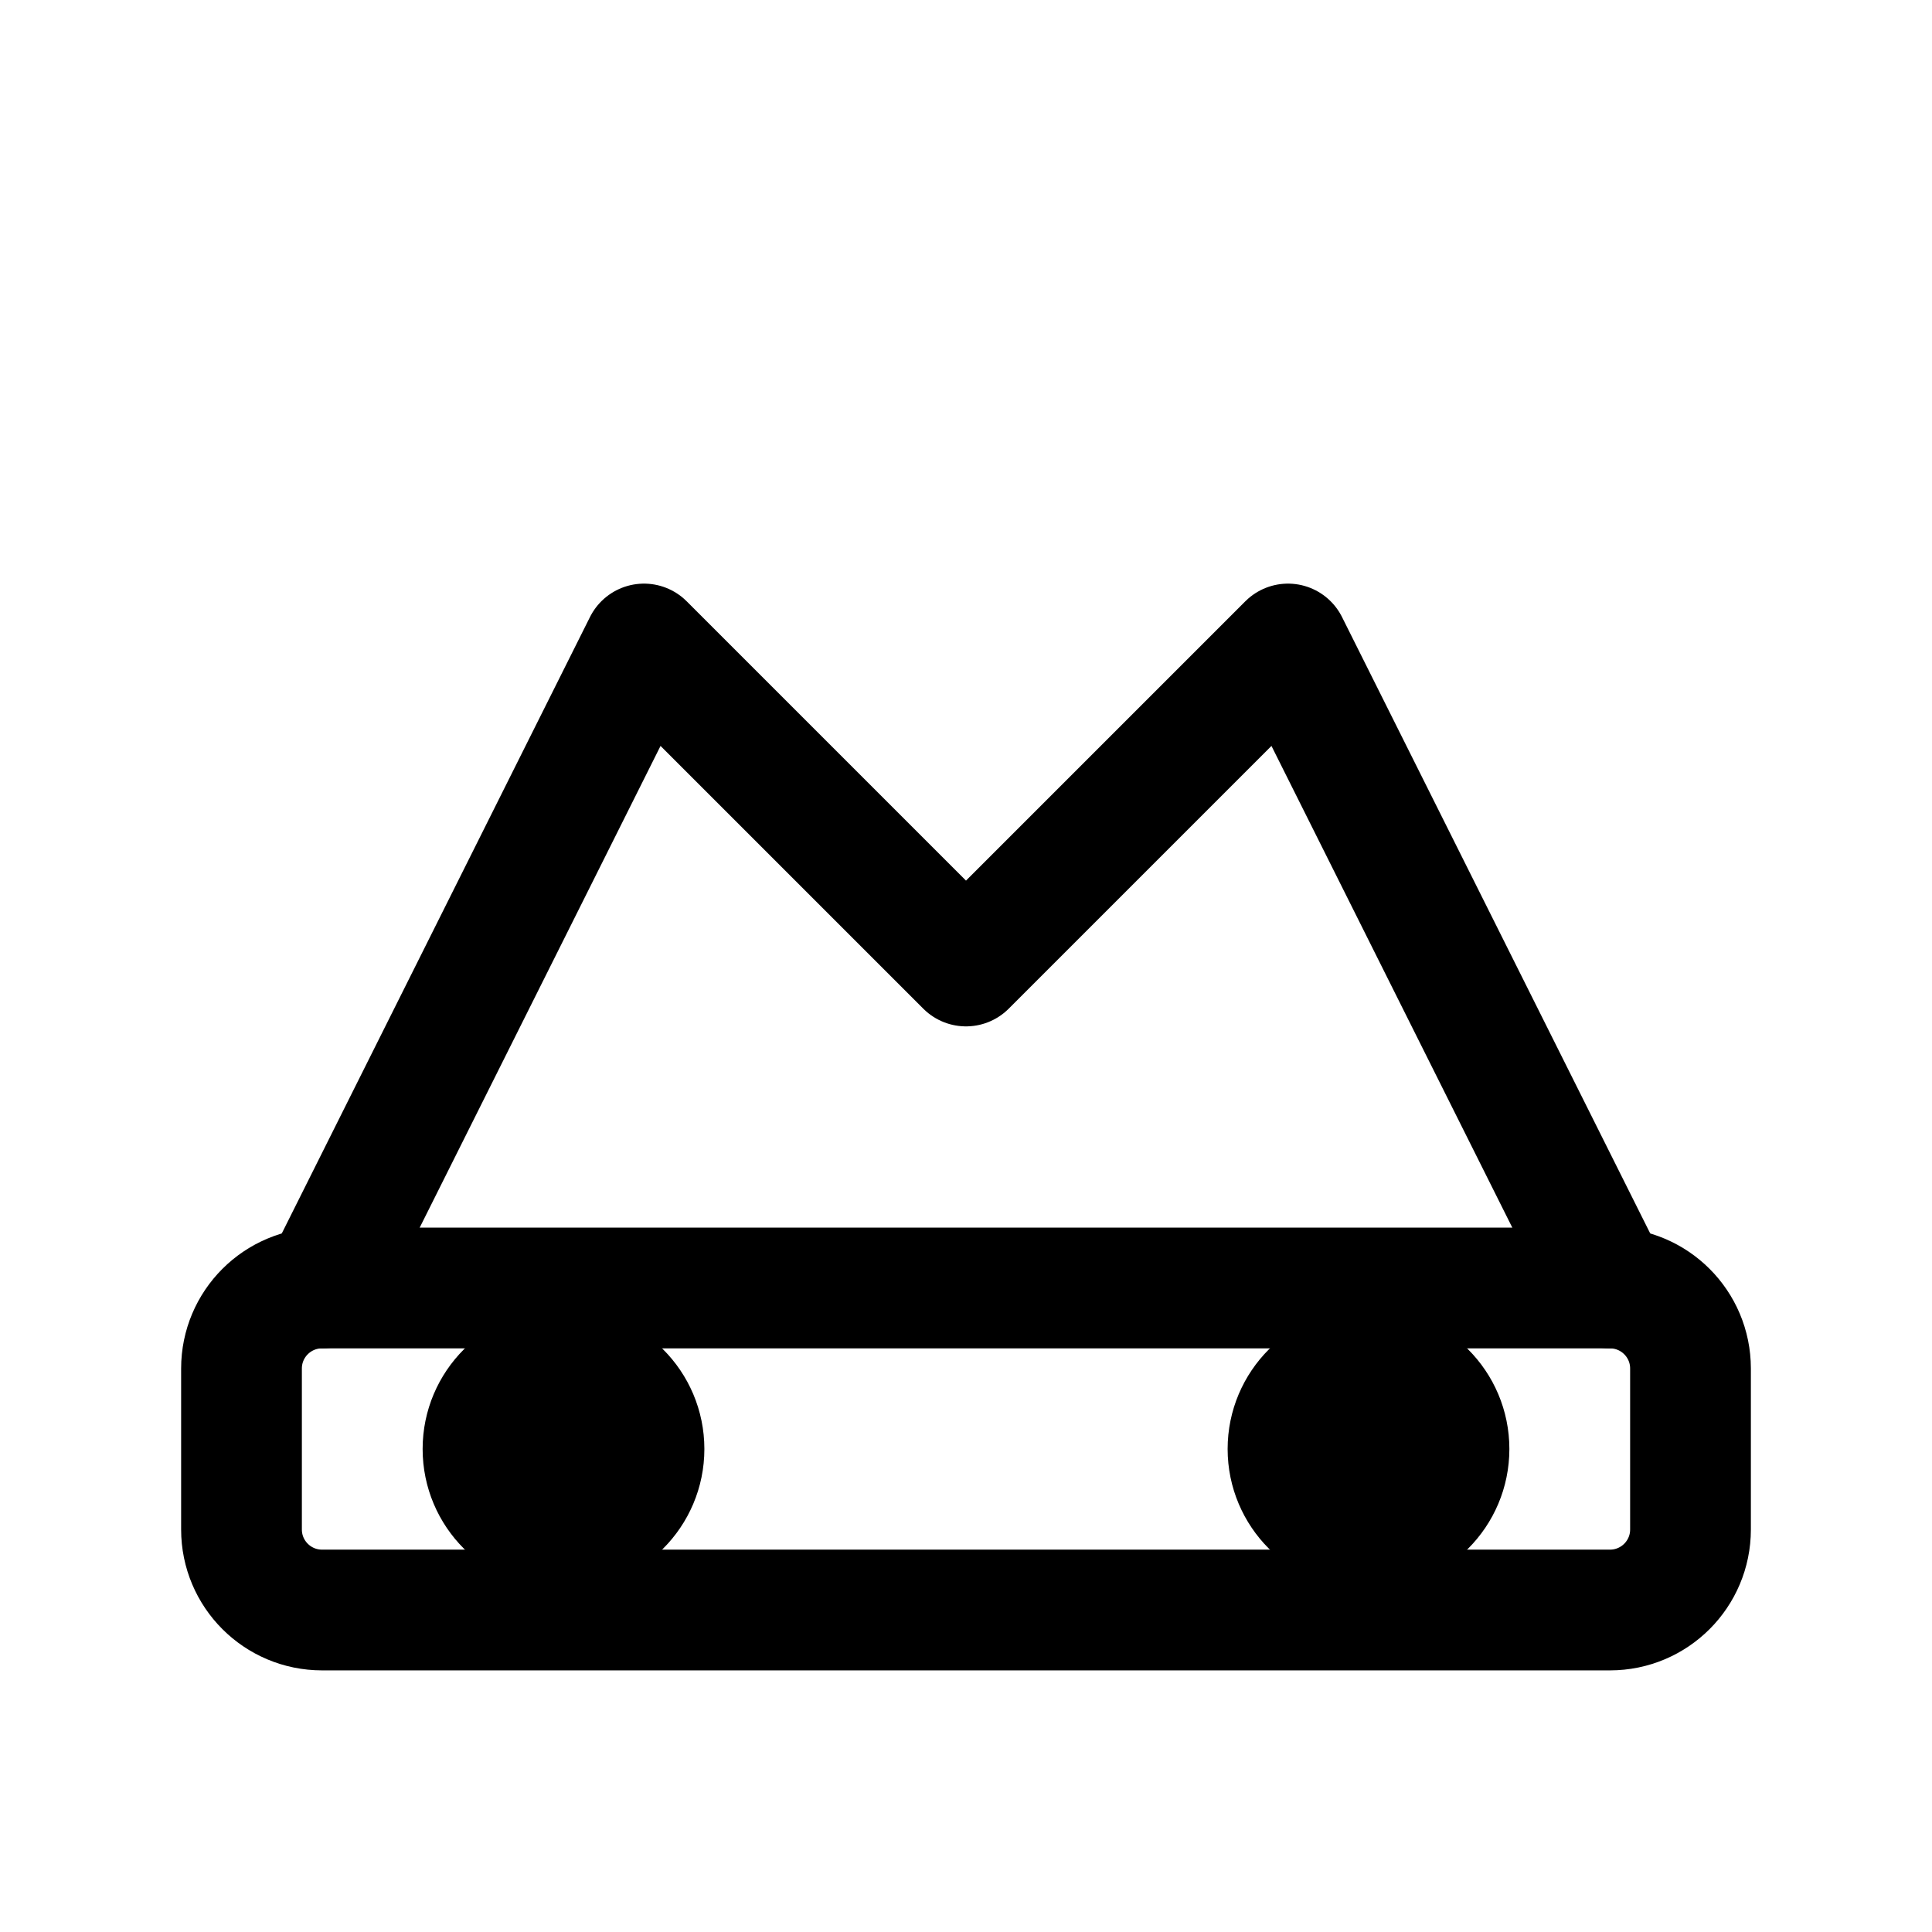
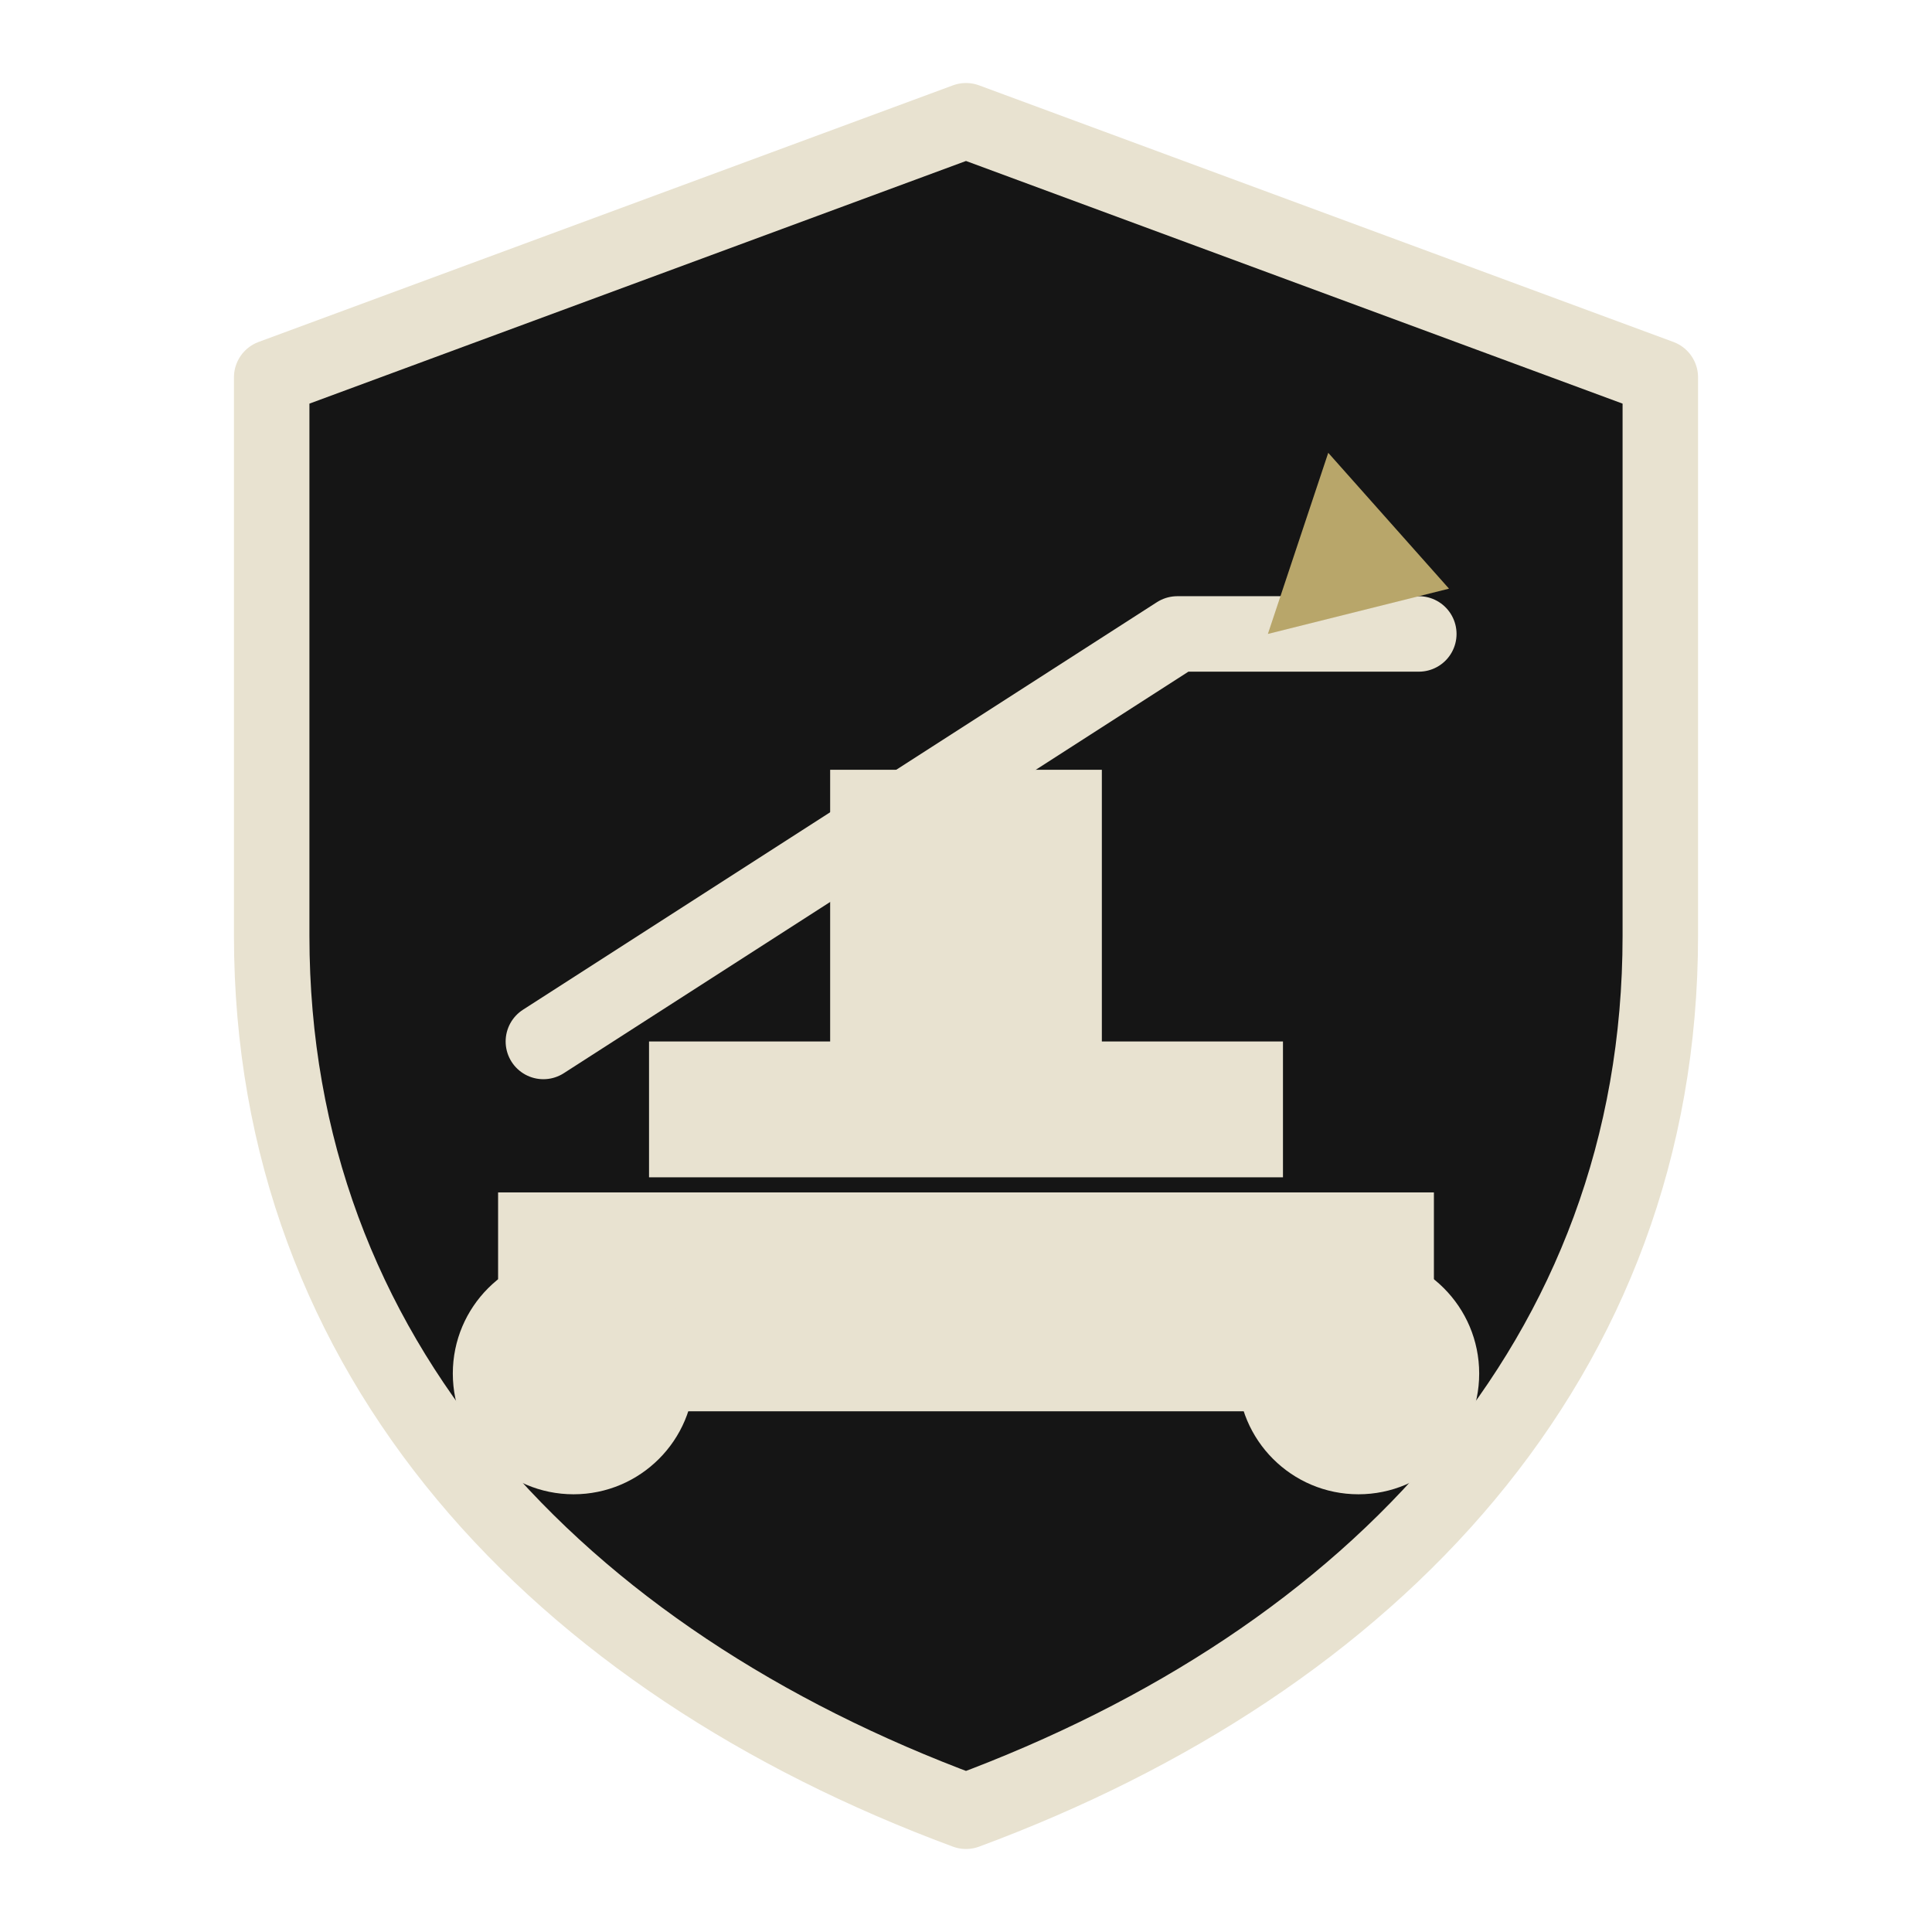
- <svg xmlns="http://www.w3.org/2000/svg" viewBox="0 0 24 24" fill="none" stroke="currentColor" stroke-width="1.5" stroke-linecap="round" stroke-linejoin="round">
-   <path d="M4 16l4-8 4 4 4-4 4 8" />
-   <rect x="3" y="16" width="18" height="4" rx="1" />
-   <circle cx="7" cy="18" r="1" fill="currentColor" />
-   <circle cx="17" cy="18" r="1" fill="currentColor" />
+ <svg xmlns="http://www.w3.org/2000/svg" viewBox="0 0 128 128" role="img" aria-label="artillery icon">
+   <defs>
+     <style>.bg{fill:#151515}.fg{fill:#e8e2d0}.st{stroke:#e8e2d0;stroke-width:5;stroke-linecap:round;stroke-linejoin:round;fill:none}.dark{fill:#151515}.acc{fill:#b8a66a}</style>
+   </defs>
+   <path class="bg" d="M64 6 112 24v38c0 30-20 50-48 60C36 112 16 92 16 62V24L64 6Z" />
+   <path class="st" d="M64 8 110 25v37c0 28-19 48-46 58-27-10-46-30-46-58V25L64 8Z" />
+   <path class="fg" d="M33 79h62v10H33zM43 69h42v9H43zM55 51h18v18H55z" />
+   <path class="st" d="M36 69 78 42M78 42h16M34 91h60" />
+   <circle class="fg" cx="38" cy="91" r="8" />
+   <circle class="fg" cx="90" cy="91" r="8" />
+   <path class="acc" d="M88 30l8 9-12 3z" />
</svg>
